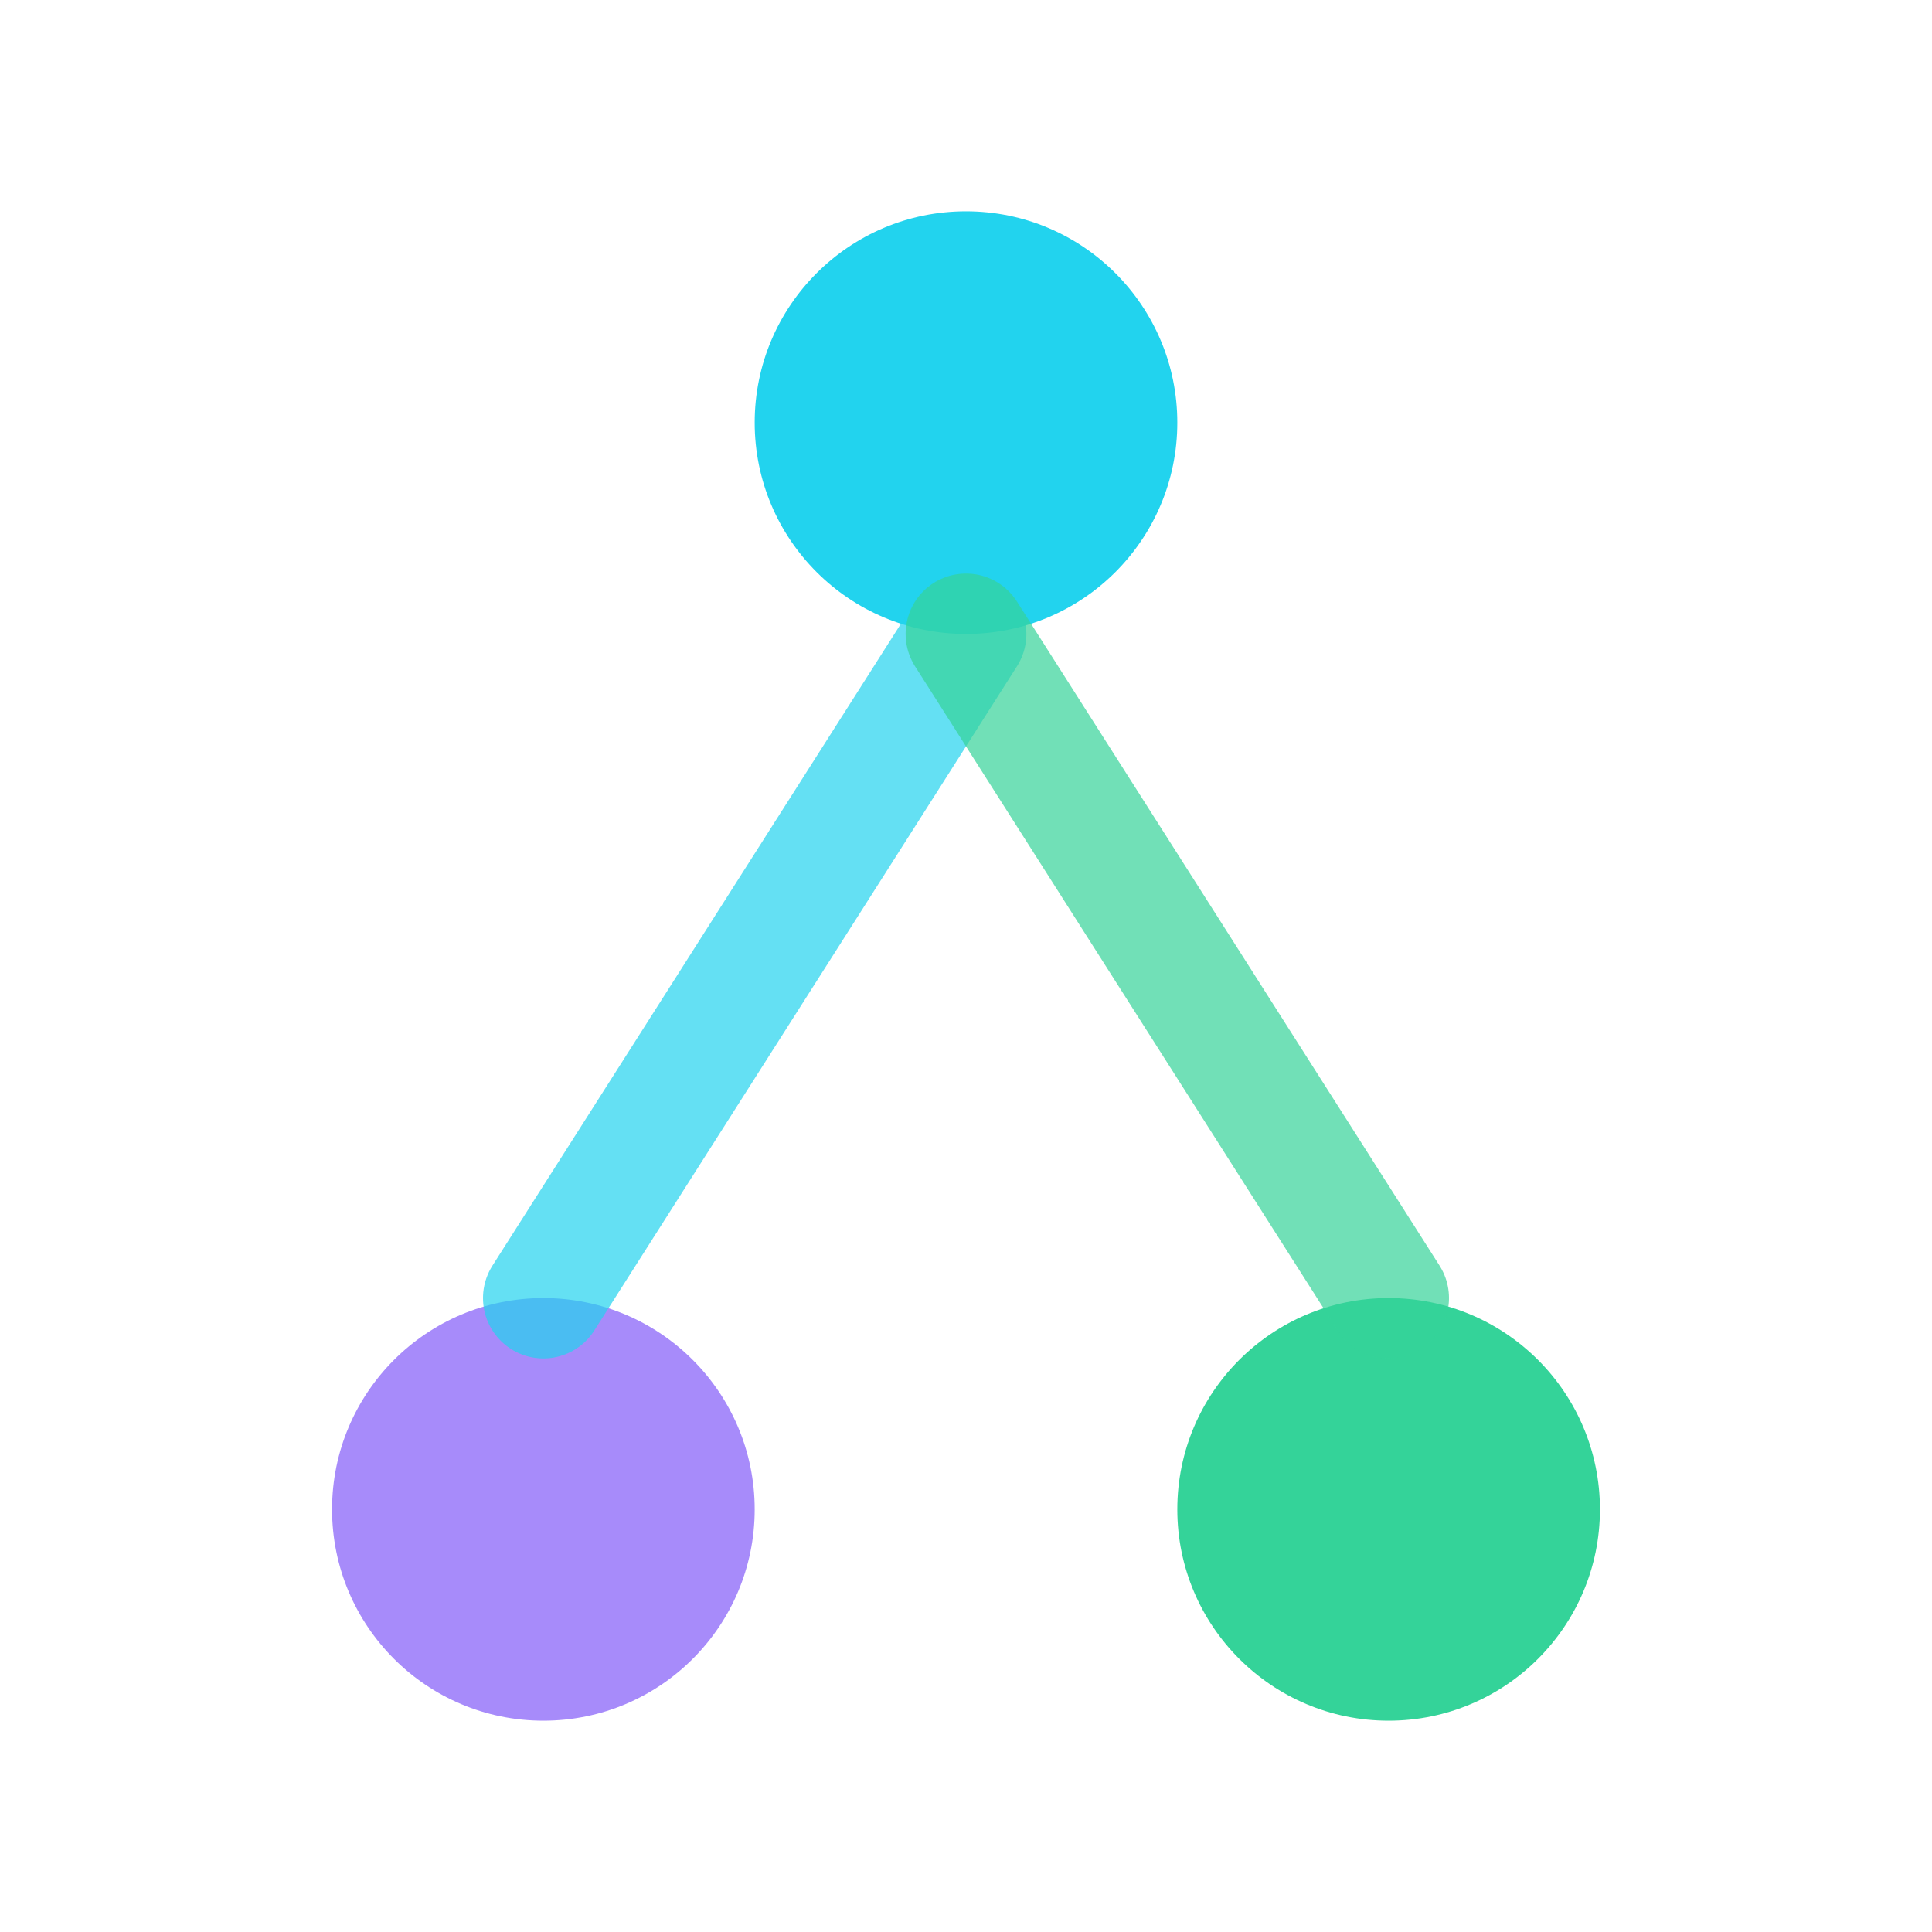
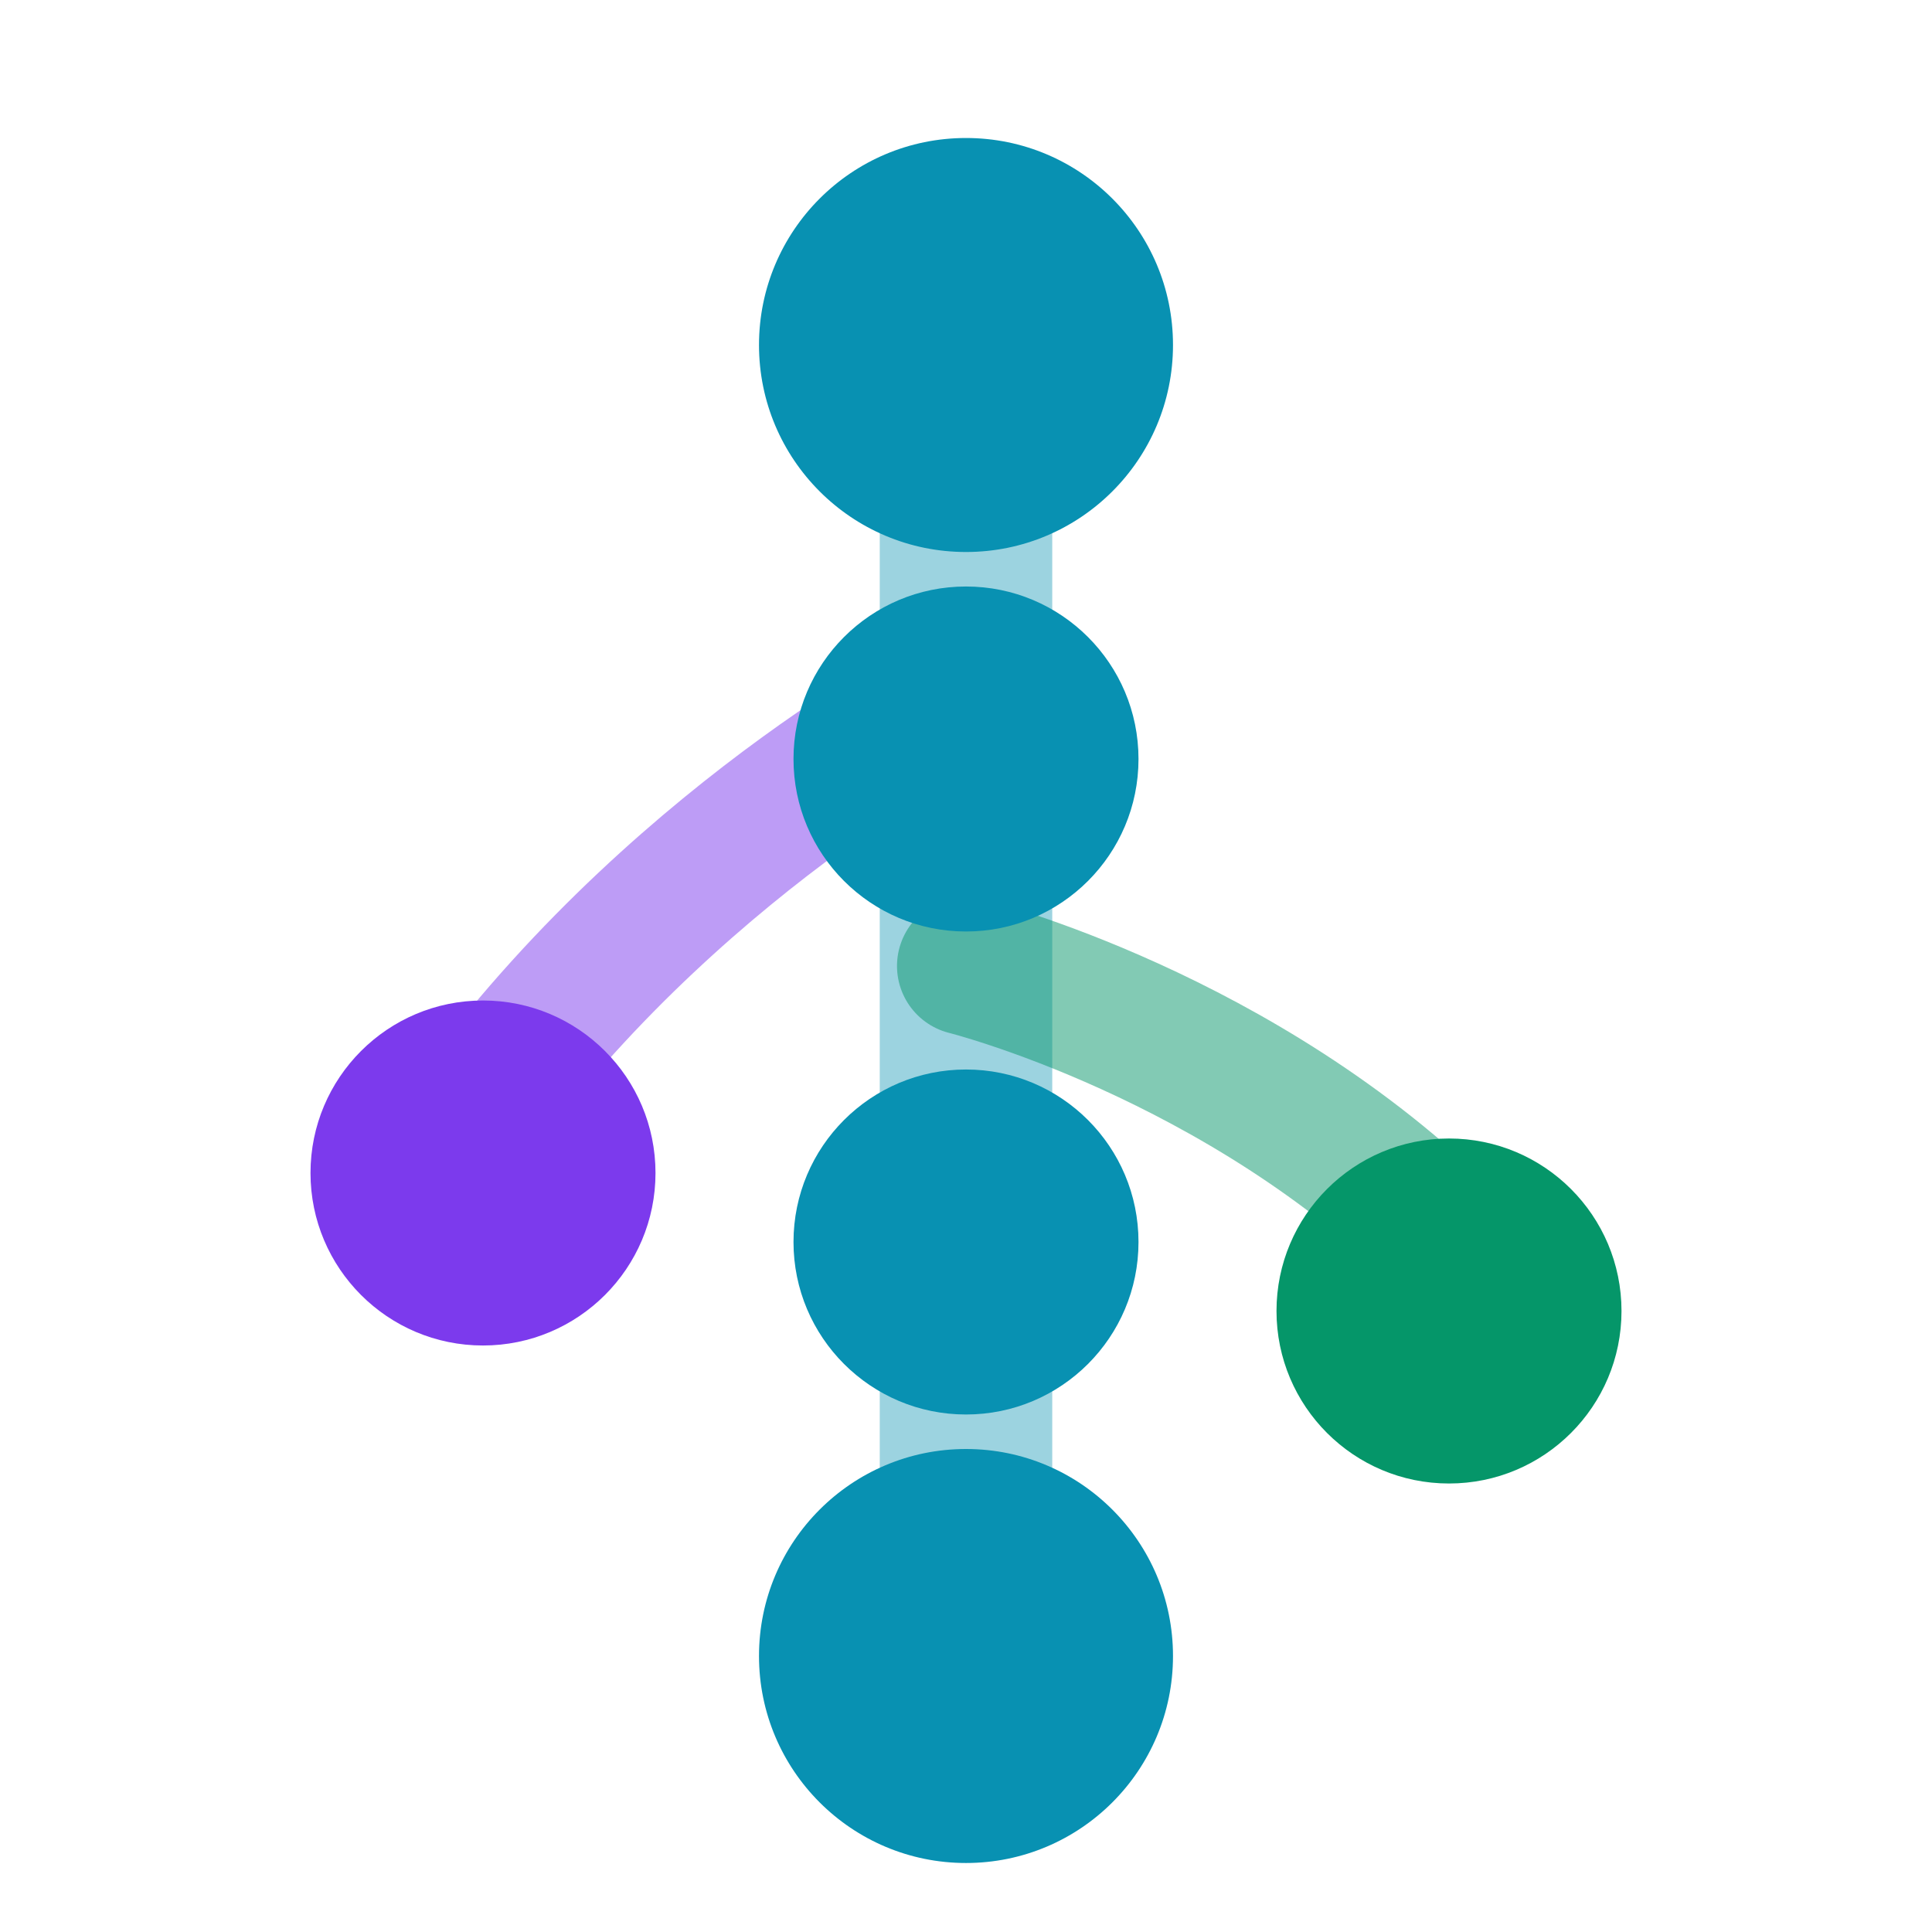
- <svg xmlns="http://www.w3.org/2000/svg" width="32" height="32" viewBox="0 0 32 32" fill="none">
-   <circle cx="16" cy="7" r="3.5" fill="#22d3ee" />
-   <circle cx="9" cy="25" r="3.5" fill="#a78bfa" />
-   <circle cx="23" cy="25" r="3.5" fill="#34d399" />
-   <line x1="16" y1="10.5" x2="9" y2="21.5" stroke="#22d3ee" stroke-width="2" stroke-linecap="round" opacity="0.7" />
-   <line x1="16" y1="10.5" x2="23" y2="21.5" stroke="#34d399" stroke-width="2" stroke-linecap="round" opacity="0.7" />
+ <svg xmlns="http://www.w3.org/2000/svg" width="28" height="28" viewBox="0 0 28 28" fill="none">
+   <path d="M14 4 L14 24" stroke="#0891b2" stroke-width="2.5" stroke-linecap="round" opacity="0.4" />
+   <path d="M14 10 C14 10, 10 12, 7 16" stroke="#7c3aed" stroke-width="2" stroke-linecap="round" fill="none" opacity="0.5" />
+   <path d="M14 14 C14 14, 18 15, 21 18" stroke="#059669" stroke-width="2" stroke-linecap="round" fill="none" opacity="0.5" />
+   <circle cx="14" cy="5" r="3" fill="#0891b2" />
+   <circle cx="14" cy="11" r="2.5" fill="#0891b2" />
+   <circle cx="7" cy="17" r="2.5" fill="#7c3aed" />
+   <circle cx="14" cy="18" r="2.5" fill="#0891b2" />
+   <circle cx="21" cy="19" r="2.5" fill="#059669" />
+   <circle cx="14" cy="24" r="3" fill="#0891b2" />
</svg>
